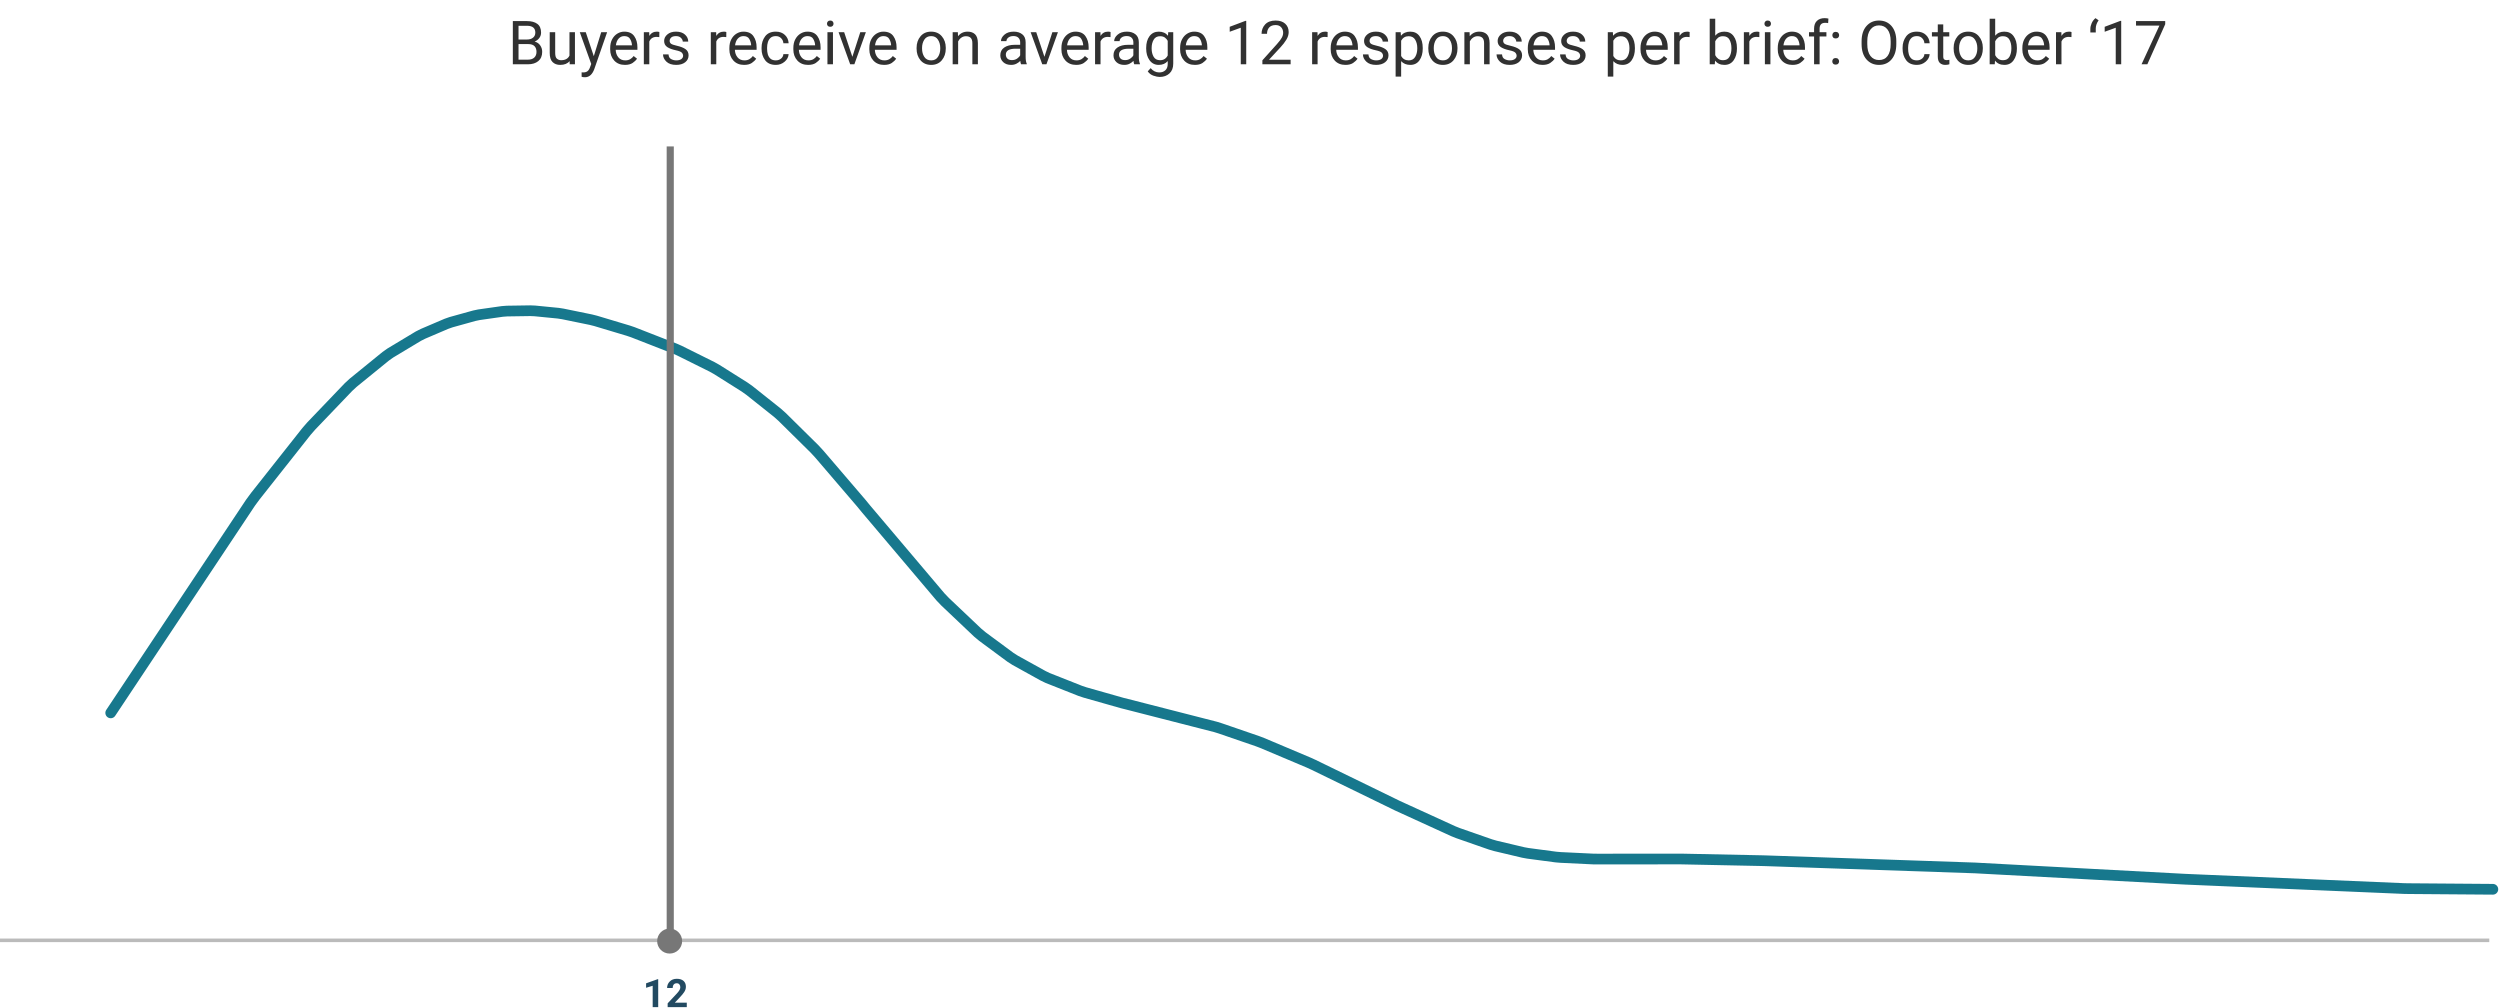
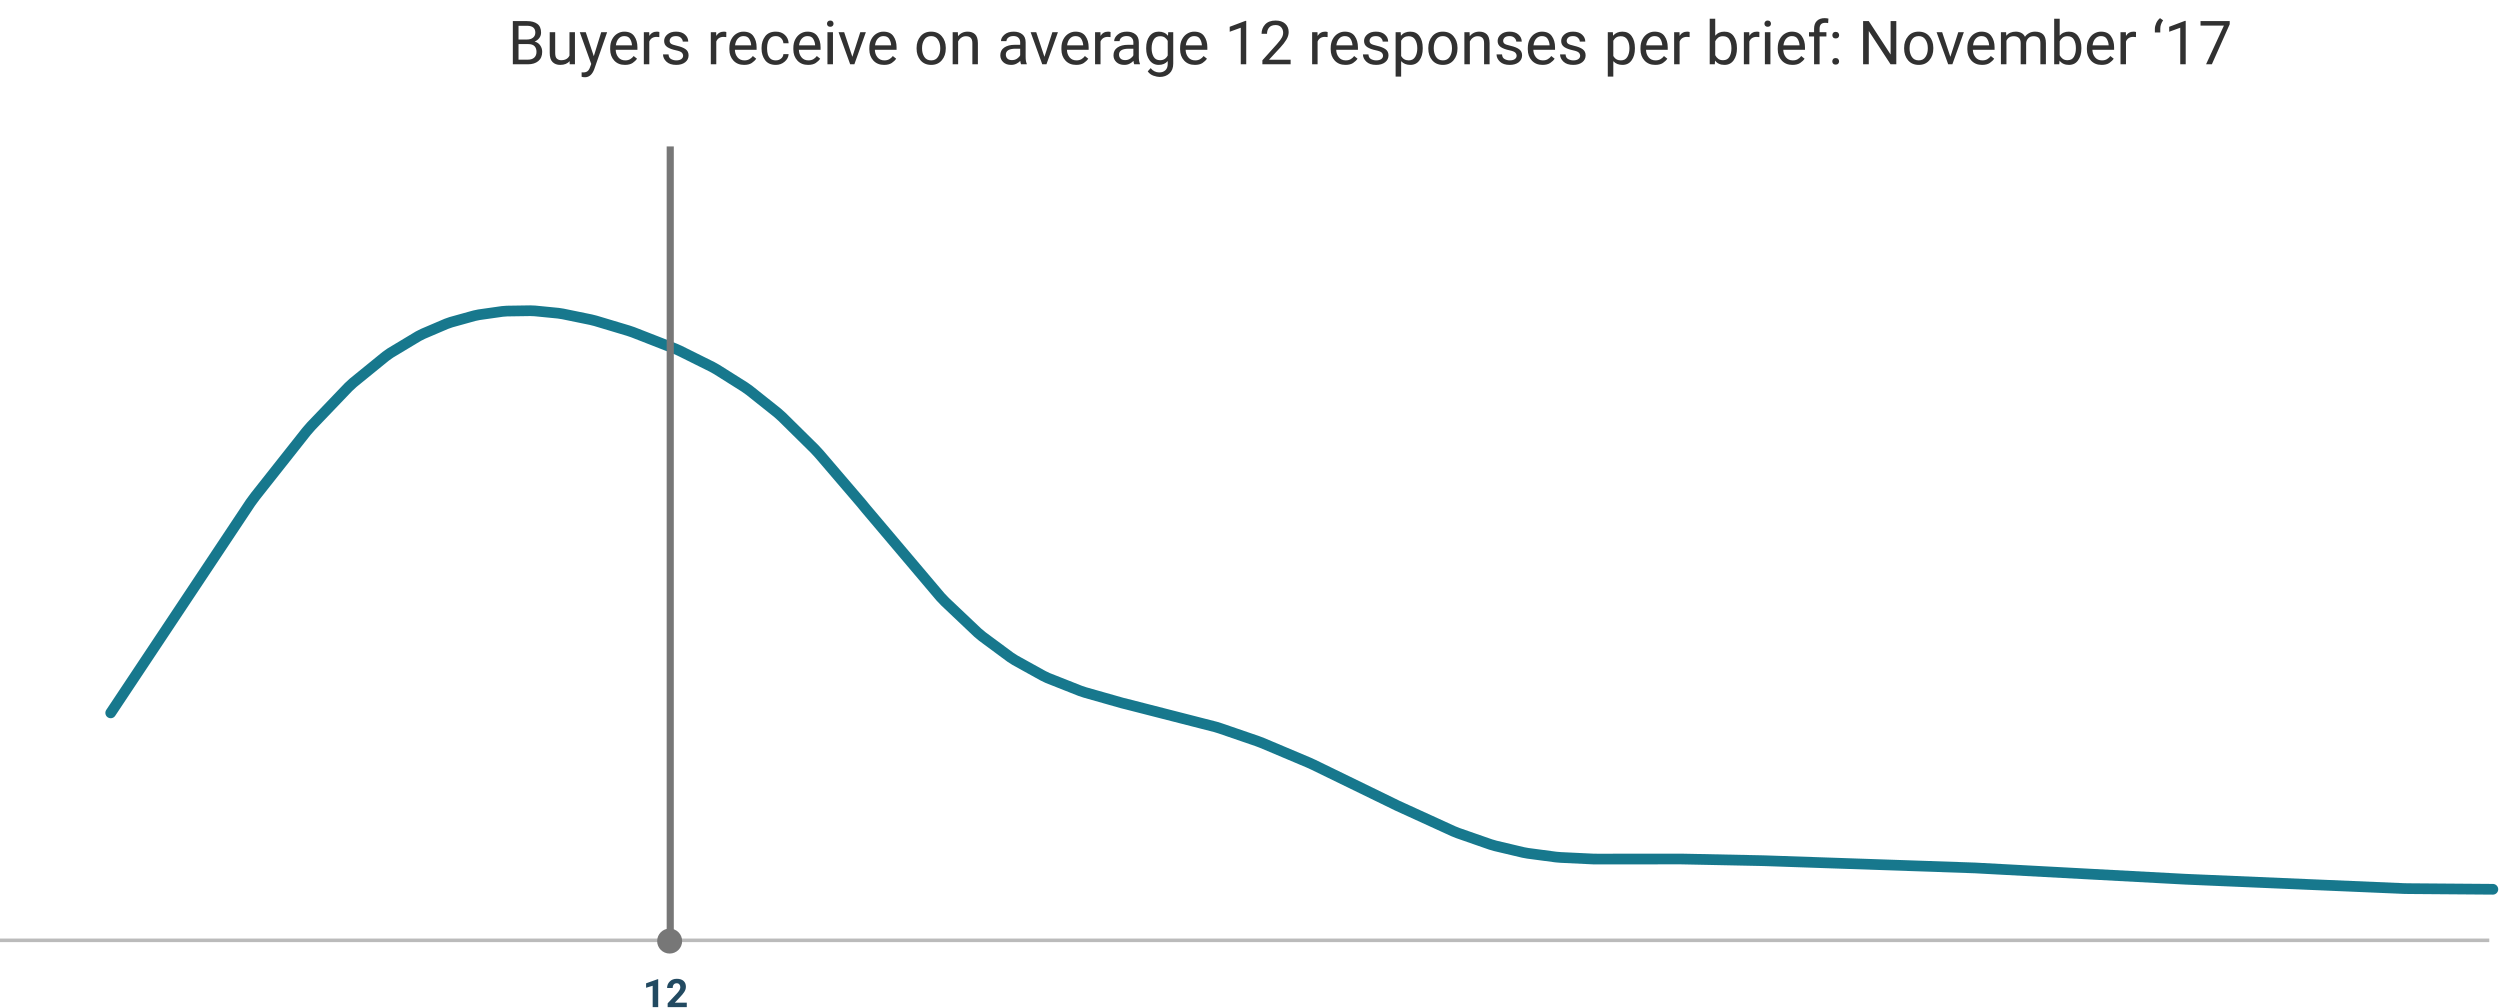
<svg xmlns="http://www.w3.org/2000/svg" font-family="-apple-system, BlinkMacSystemFont, &quot;Segoe UI&quot;, Roboto, Helvetica, Arial, sans-serif, &quot;Apple Color Emoji&quot;, &quot;Segoe UI Emoji&quot;, &quot;Segoe UI Symbol&quot;" width="700px" height="282px" viewBox="0 0 700 282" version="1.1">
  <defs />
  <g id="Mocks" stroke="none" stroke-width="1" fill="none" fill-rule="evenodd">
    <g id="Nov-monthly-report-greater-than-768px" transform="translate(-339, -2586)">
      <g id="768-average-seller-response" transform="translate(339, 2580)">
        <g id="Group-2">
          <g id="Group-19" transform="translate(31, 61)">
            <polyline id="Shape" stroke="#17788D" stroke-width="3" stroke-linecap="round" points="0 144.606 39.156 85.737 40.463 83.962 54.823 65.797 56.13 64.296 66.567 53.393 67.874 52.183 77.015 44.747 78.312 43.831 86.145 39.124 87.452 38.464 93.978 35.675 95.286 35.215 101.812 33.401 103.119 33.128 109.645 32.2 110.952 32.1 117.478 32 118.786 32.056 125.312 32.699 126.608 32.902 134.441 34.508 135.749 34.837 144.89 37.579 146.197 38.022 157.942 42.608 159.249 43.185 168.379 47.723 169.686 48.456 177.52 53.393 178.827 54.322 186.66 60.552 187.957 61.71 197.097 70.73 198.405 72.149 210.149 85.863 211.457 87.459 232.342 112.141 233.649 113.508 242.779 122.159 244.087 123.248 251.92 129.039 253.227 129.877 261.061 134.215 262.357 134.84 271.498 138.458 272.805 138.892 283.242 141.855 284.55 142.181 309.357 148.537 310.654 148.94 321.102 152.533 322.409 153.031 335.461 158.541 336.769 159.14 358.95 169.943 360.258 170.585 375.924 177.744 377.232 178.269 386.361 181.453 387.669 181.835 395.502 183.692 396.81 183.93 404.643 184.972 405.939 185.084 415.08 185.523 416.387 185.54 438.58 185.518 439.877 185.523 462.069 185.978 463.377 186.013 522.11 188.026 523.418 188.1 580.855 191.18 582.151 191.236 642.204 193.796 643.5 193.818 667 194" />
            <g id="Group-9" stroke-opacity="0" stroke="#000000">
              <path d="M7.38964445e-13,0 L7.38964445e-13,218.188" id="Shape" />
            </g>
          </g>
          <g id="Group-7-Copy" transform="translate(0, 268)" stroke="#BBBBBB">
            <path d="M0,1.292 L697,1.292" id="Shape" />
          </g>
          <text id="Buyers-receive-on-av" font-size="17" font-weight="normal" line-spacing="26" fill="#313131">
-             <tspan x="142.187" y="24">Buyers receive on average 12 responses per brief: October ‘17</tspan>
+             <tspan x="142.187" y="24">Buyers receive on average 12 responses per brief: November ‘17</tspan>
          </text>
          <path d="M27,53 L27,271.188" id="Shape" stroke-opacity="0" stroke="#000000" />
          <g id="Group" transform="translate(180, 47)">
            <text id="12" font-size="11" font-weight="bold" letter-spacing="0.1" fill="#224A61">
              <tspan x="0" y="241">12</tspan>
            </text>
            <path d="M7.667,1 L7.667,223.085" id="Line-3-Copy" stroke="#777777" stroke-width="2" stroke-linecap="square" />
            <circle id="Oval-22-Copy" fill="#777777" cx="7.5" cy="222.5" r="3.5" />
          </g>
        </g>
      </g>
    </g>
  </g>
</svg>
